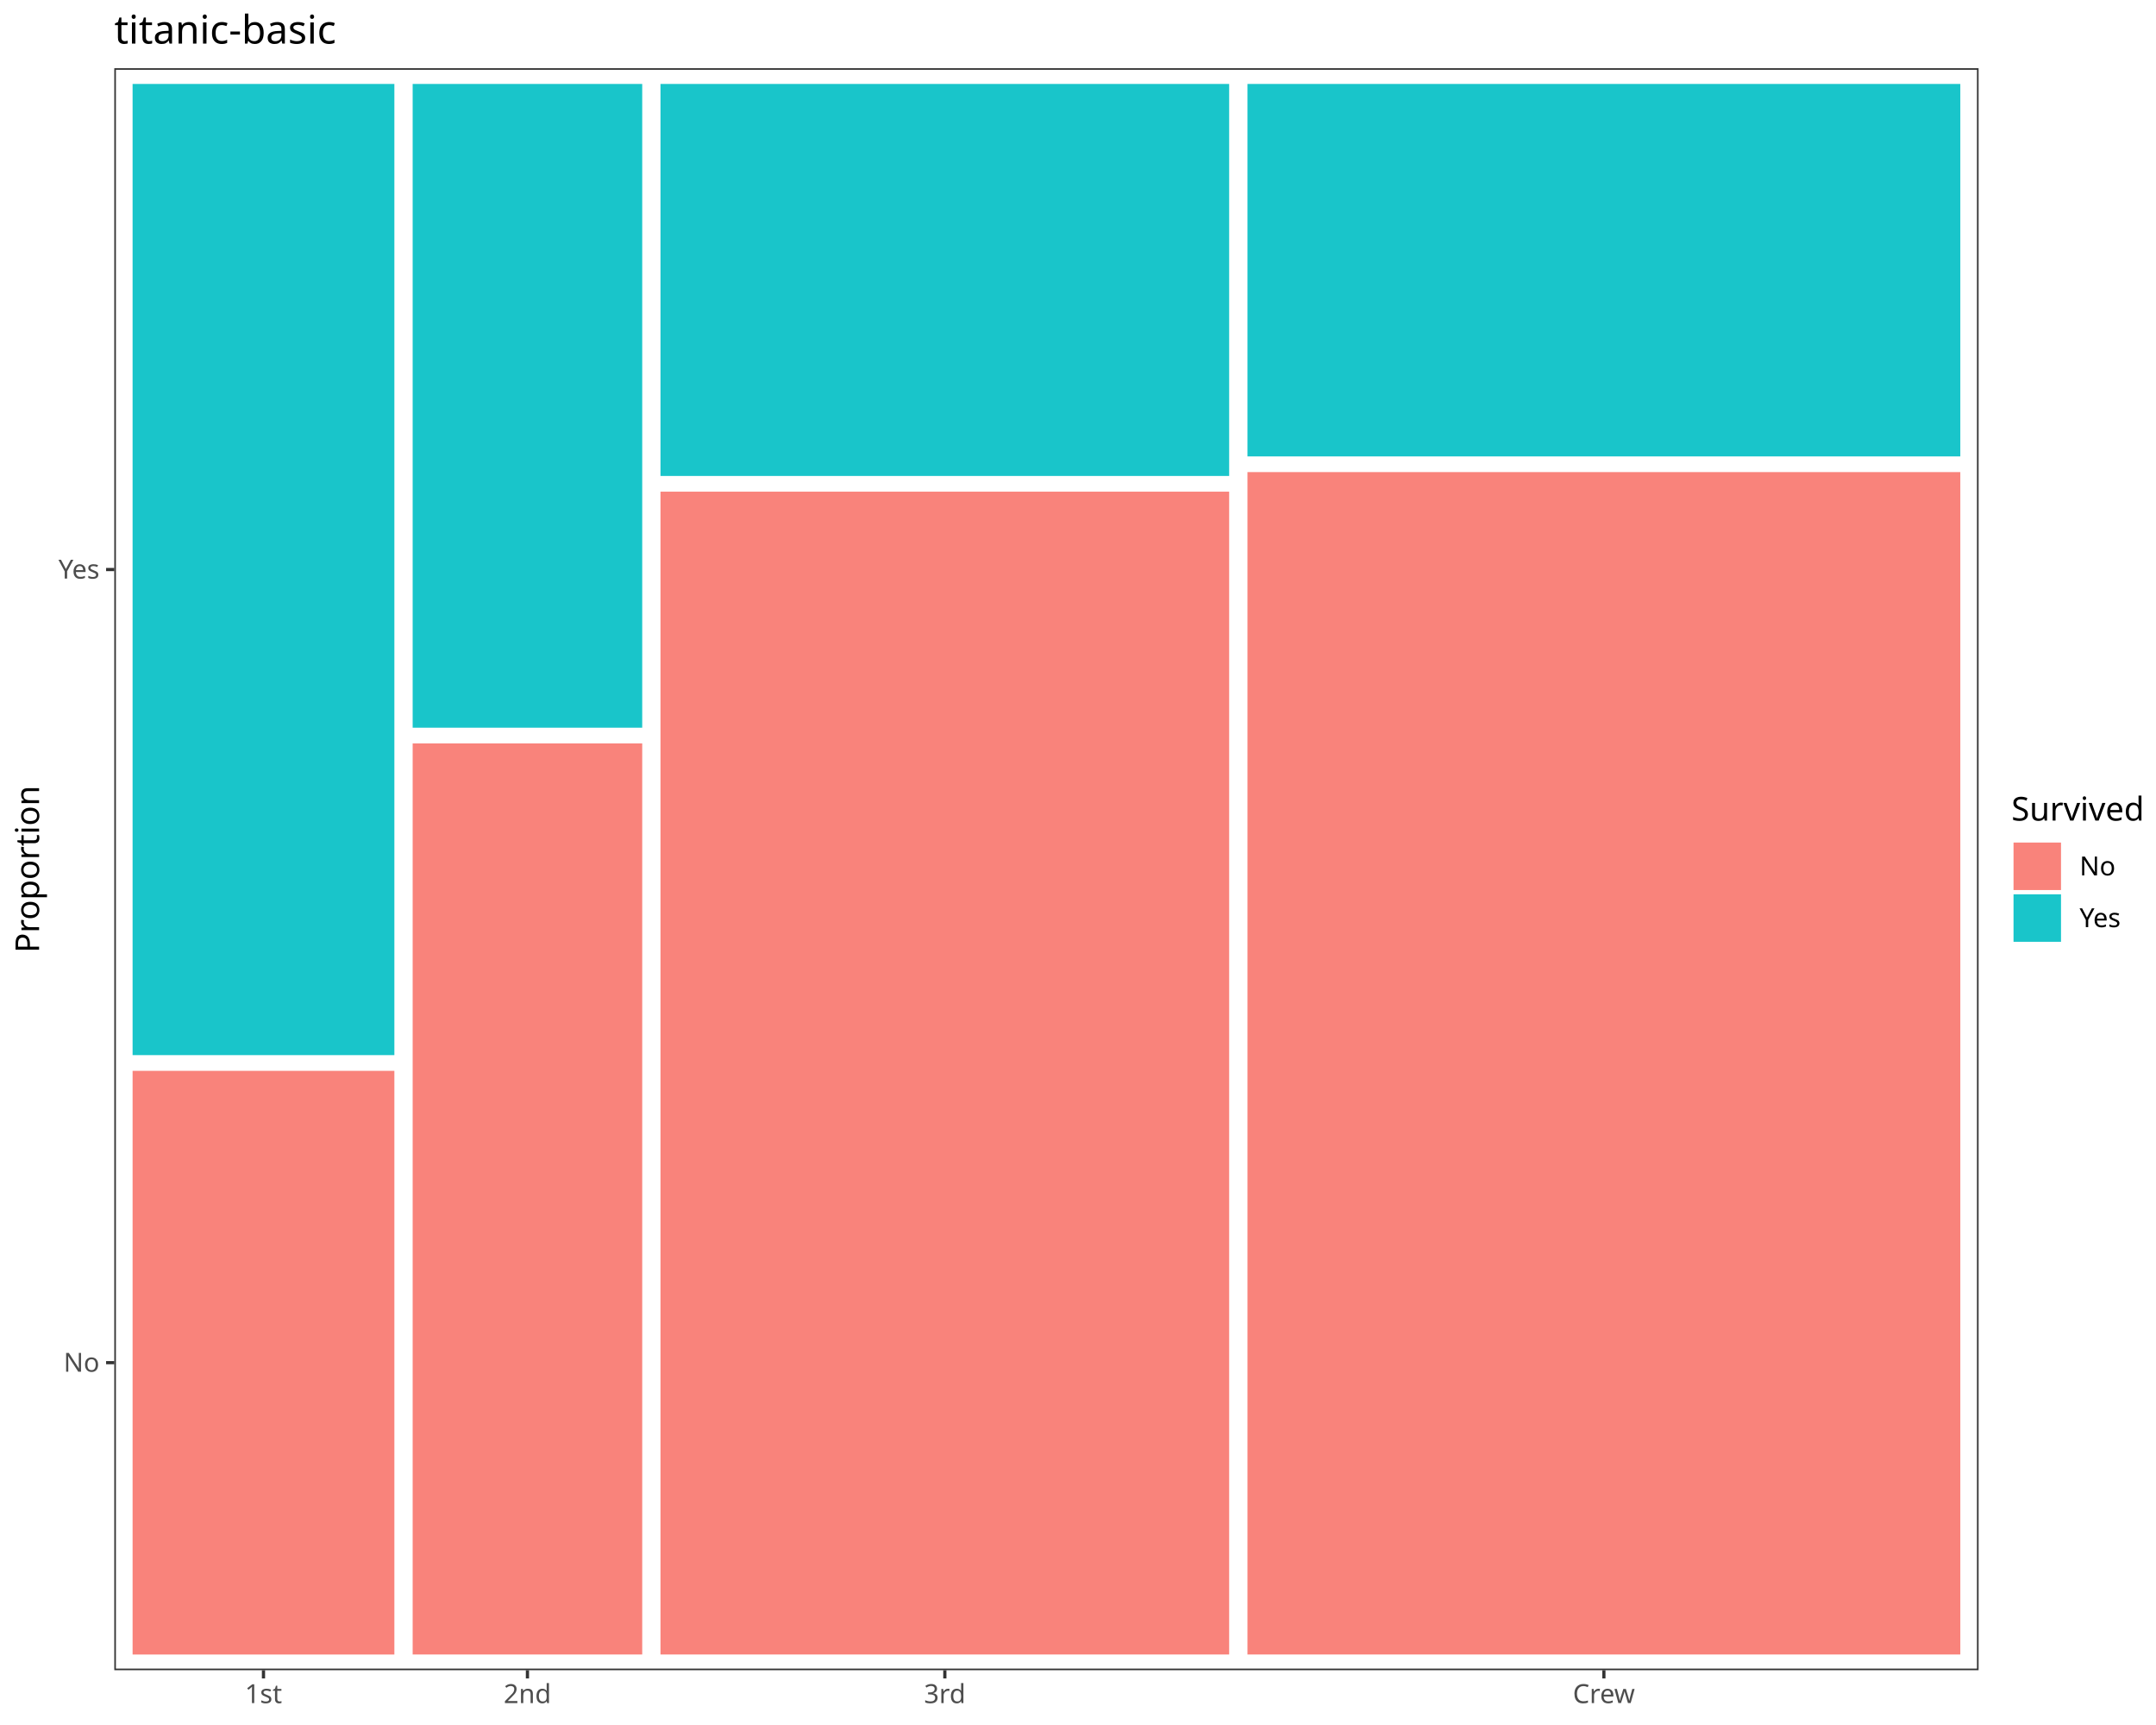
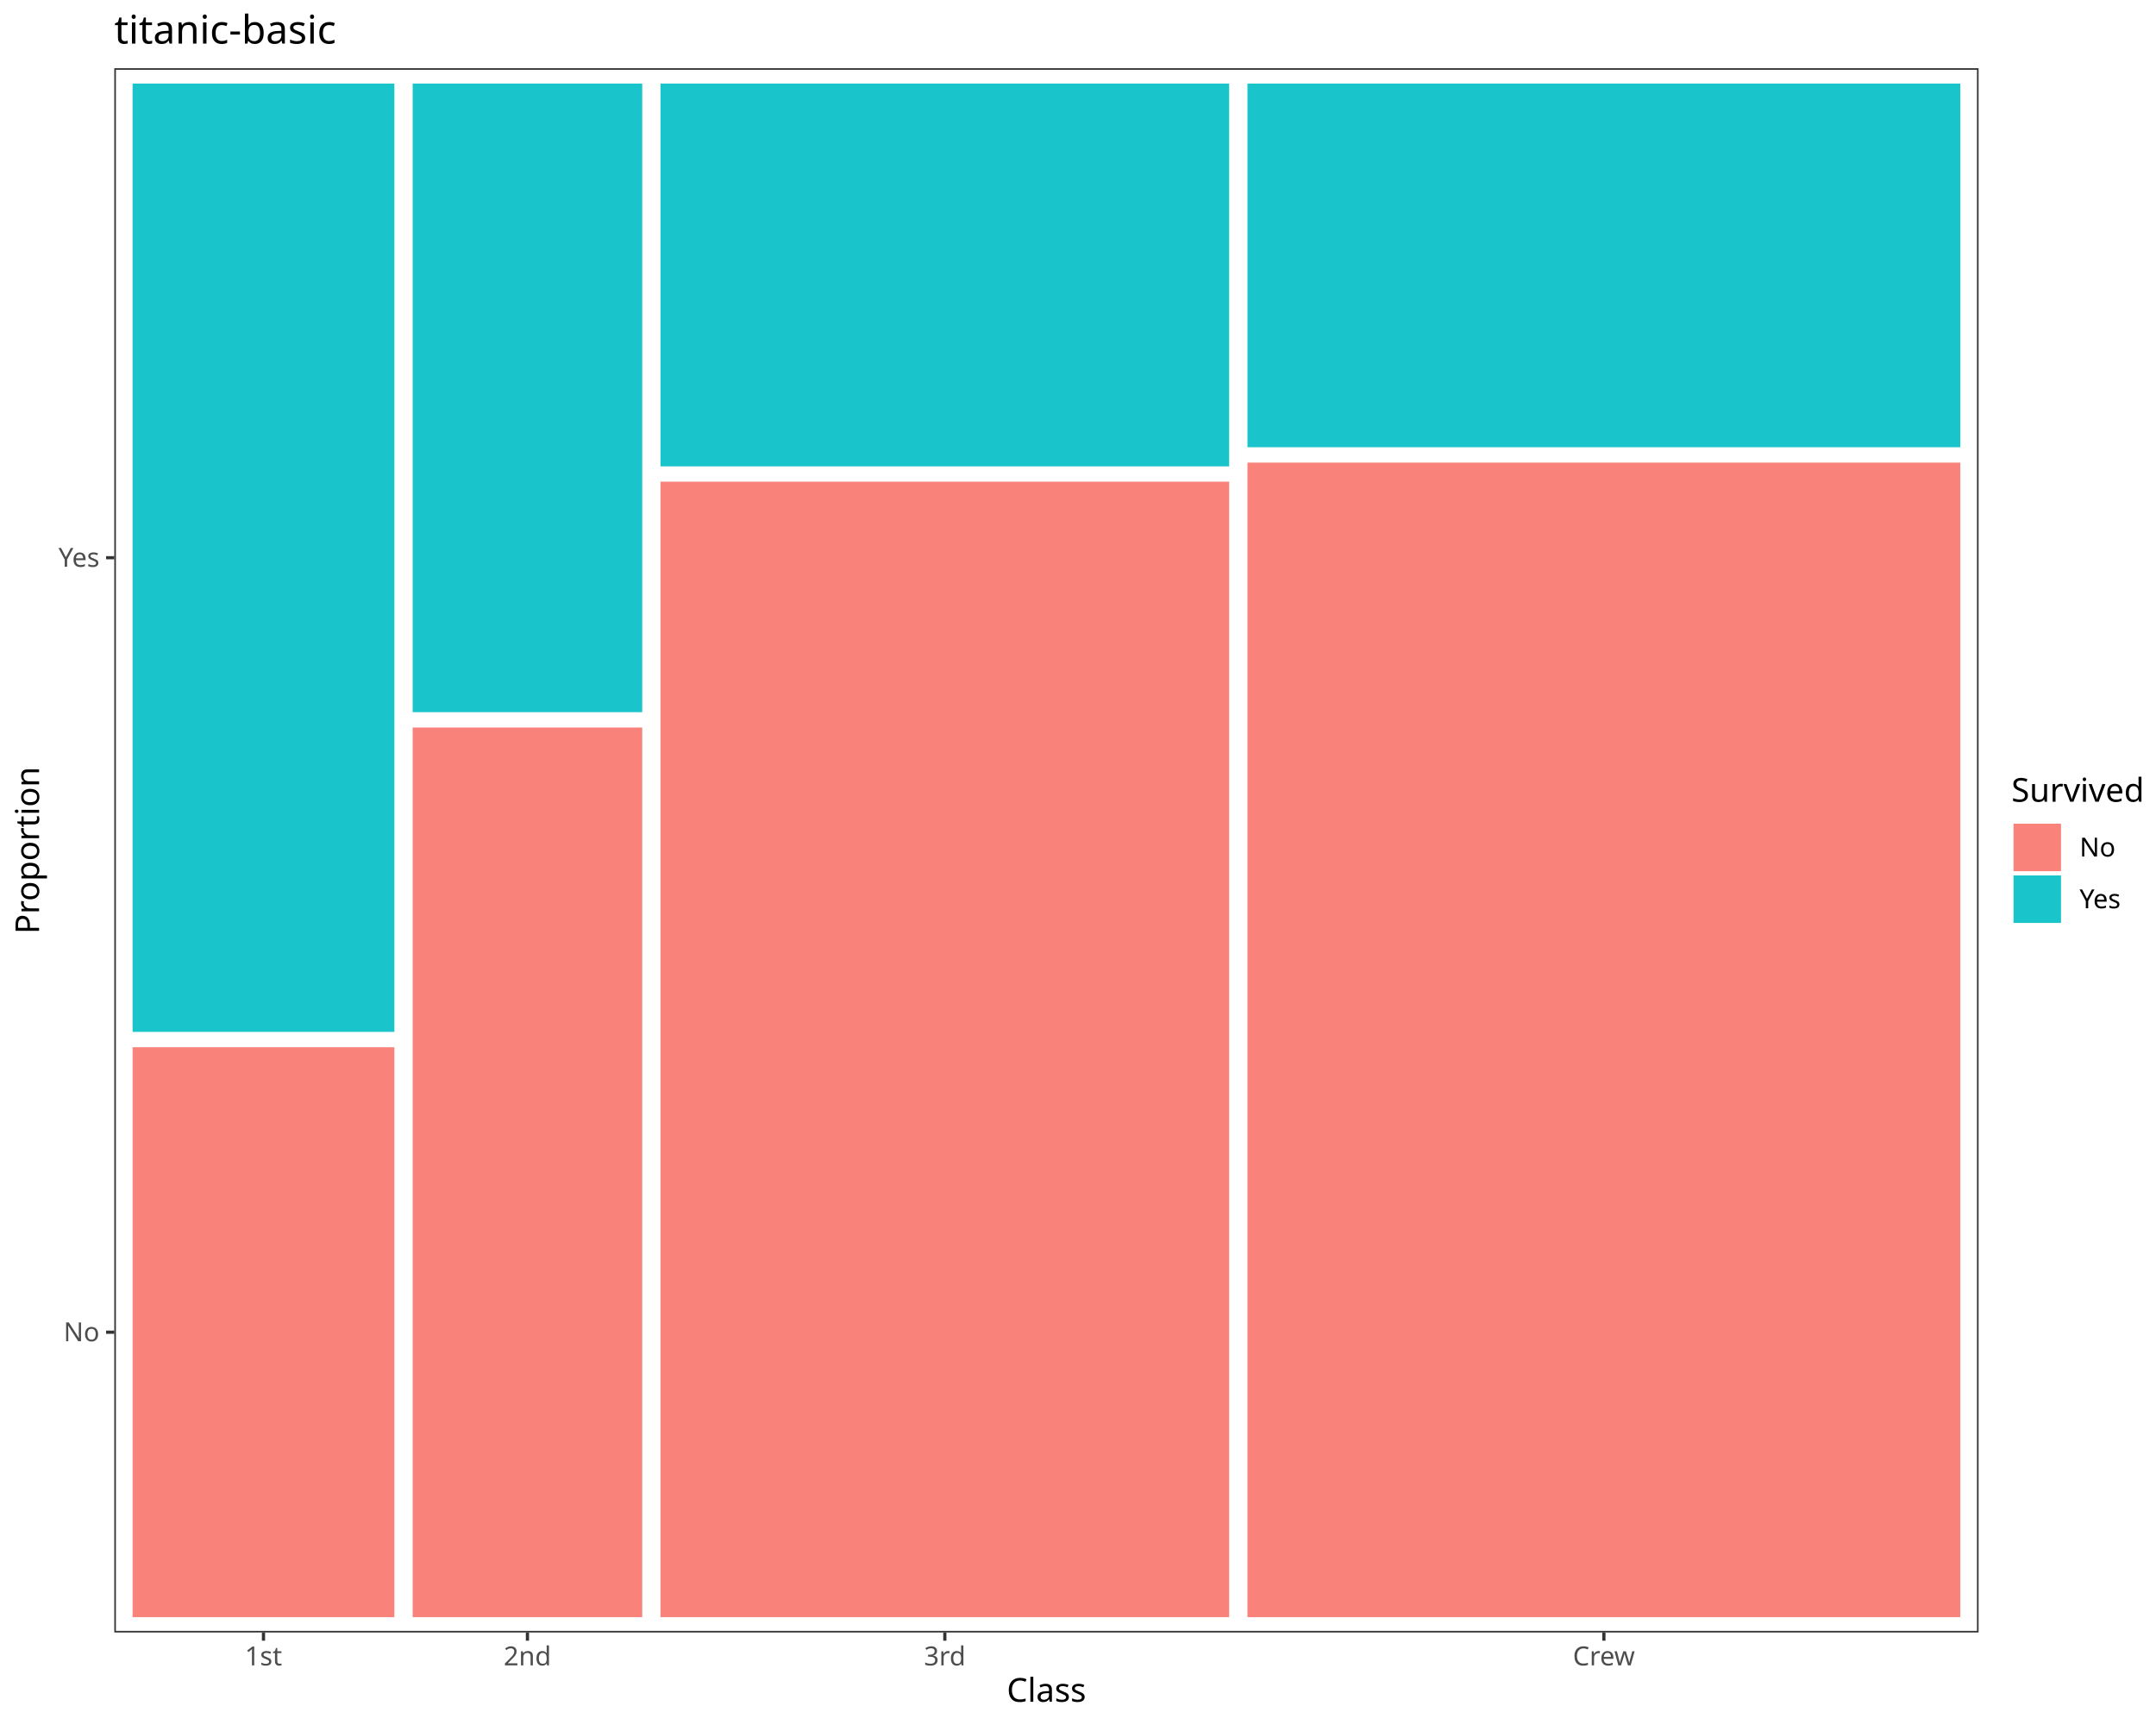
<svg xmlns="http://www.w3.org/2000/svg" class="svglite" data-engine-version="2.0" width="720.00pt" height="576.00pt" viewBox="0 0 720.00 576.00">
  <defs>
    <style type="text/css">
    .svglite line, .svglite polyline, .svglite polygon, .svglite path, .svglite rect, .svglite circle {
      fill: none;
      stroke: #000000;
      stroke-linecap: round;
      stroke-linejoin: round;
      stroke-miterlimit: 10.00;
    }
  </style>
  </defs>
  <rect width="100%" height="100%" style="stroke: none; fill: #FFFFFF;" />
  <defs>
    <clipPath id="cpMC4wMHw3MjAuMDB8MC4wMHw1NzYuMDA=">
      <rect x="0.00" y="0.00" width="720.00" height="576.00" />
    </clipPath>
  </defs>
  <g clip-path="url(#cpMC4wMHw3MjAuMDB8MC4wMHw1NzYuMDA=)">
    <rect x="0.00" y="0.00" width="720.00" height="576.00" style="stroke-width: 1.07; stroke: #FFFFFF; fill: #FFFFFF;" />
  </g>
  <defs>
-     <clipPath id="cpMzguMTd8NjYwLjc1fDIyLjc4fDU1Ny43MQ==">
-       <rect x="38.17" y="22.78" width="622.58" height="534.92" />
+     <clipPath id="cpMzguMTd8NjYwLjc1fDIyLjc4fDU0NS4xMQ==">
+       <rect x="38.17" y="22.78" width="622.58" height="522.33" />
    </clipPath>
  </defs>
-   <g clip-path="url(#cpMzguMTd8NjYwLjc1fDIyLjc4fDU1Ny43MQ==)">
-     <rect x="38.17" y="22.78" width="622.58" height="534.92" style="stroke-width: 1.07; stroke: none; fill: #FFFFFF;" />
-     <rect x="44.28" y="357.57" width="87.42" height="194.90" style="stroke-width: 1.07; stroke: none; stroke-linecap: butt; stroke-linejoin: miter; fill: #F8766D; fill-opacity: 0.90;" />
-     <rect x="44.28" y="28.03" width="87.42" height="324.29" style="stroke-width: 1.07; stroke: none; stroke-linecap: butt; stroke-linejoin: miter; fill: #00BFC4; fill-opacity: 0.90;" />
-     <rect x="137.81" y="248.23" width="76.66" height="304.23" style="stroke-width: 1.07; stroke: none; stroke-linecap: butt; stroke-linejoin: miter; fill: #F8766D; fill-opacity: 0.90;" />
-     <rect x="137.81" y="28.03" width="76.66" height="214.96" style="stroke-width: 1.07; stroke: none; stroke-linecap: butt; stroke-linejoin: miter; fill: #00BFC4; fill-opacity: 0.90;" />
-     <rect x="220.57" y="164.17" width="189.91" height="388.29" style="stroke-width: 1.07; stroke: none; stroke-linecap: butt; stroke-linejoin: miter; fill: #F8766D; fill-opacity: 0.90;" />
-     <rect x="220.57" y="28.03" width="189.91" height="130.90" style="stroke-width: 1.07; stroke: none; stroke-linecap: butt; stroke-linejoin: miter; fill: #00BFC4; fill-opacity: 0.90;" />
-     <rect x="416.59" y="157.64" width="238.06" height="394.82" style="stroke-width: 1.07; stroke: none; stroke-linecap: butt; stroke-linejoin: miter; fill: #F8766D; fill-opacity: 0.90;" />
-     <rect x="416.59" y="28.03" width="238.06" height="124.37" style="stroke-width: 1.07; stroke: none; stroke-linecap: butt; stroke-linejoin: miter; fill: #00BFC4; fill-opacity: 0.90;" />
-     <rect x="38.17" y="22.78" width="622.58" height="534.92" style="stroke-width: 1.07; stroke: #333333;" />
+   <g clip-path="url(#cpMzguMTd8NjYwLjc1fDIyLjc4fDU0NS4xMQ==)">
+     <rect x="38.17" y="22.78" width="622.58" height="522.33" style="stroke-width: 1.07; stroke: none; fill: #FFFFFF;" />
+     <rect x="44.28" y="349.68" width="87.42" height="190.31" style="stroke-width: 1.07; stroke: none; stroke-linecap: butt; stroke-linejoin: miter; fill: #F8766D; fill-opacity: 0.90;" />
+     <rect x="44.28" y="27.90" width="87.42" height="316.66" style="stroke-width: 1.07; stroke: none; stroke-linecap: butt; stroke-linejoin: miter; fill: #00BFC4; fill-opacity: 0.90;" />
+     <rect x="137.81" y="242.93" width="76.66" height="297.06" style="stroke-width: 1.07; stroke: none; stroke-linecap: butt; stroke-linejoin: miter; fill: #F8766D; fill-opacity: 0.90;" />
+     <rect x="137.81" y="27.90" width="76.66" height="209.90" style="stroke-width: 1.07; stroke: none; stroke-linecap: butt; stroke-linejoin: miter; fill: #00BFC4; fill-opacity: 0.90;" />
+     <rect x="220.57" y="160.84" width="189.91" height="379.15" style="stroke-width: 1.07; stroke: none; stroke-linecap: butt; stroke-linejoin: miter; fill: #F8766D; fill-opacity: 0.90;" />
+     <rect x="220.57" y="27.90" width="189.91" height="127.82" style="stroke-width: 1.07; stroke: none; stroke-linecap: butt; stroke-linejoin: miter; fill: #00BFC4; fill-opacity: 0.90;" />
+     <rect x="416.59" y="154.47" width="238.06" height="385.52" style="stroke-width: 1.07; stroke: none; stroke-linecap: butt; stroke-linejoin: miter; fill: #F8766D; fill-opacity: 0.90;" />
+     <rect x="416.59" y="27.90" width="238.06" height="121.44" style="stroke-width: 1.07; stroke: none; stroke-linecap: butt; stroke-linejoin: miter; fill: #00BFC4; fill-opacity: 0.90;" />
+     <rect x="38.17" y="22.78" width="622.58" height="522.33" style="stroke-width: 1.07; stroke: #333333;" />
  </g>
  <g clip-path="url(#cpMC4wMHw3MjAuMDB8MC4wMHw1NzYuMDA=)">
-     <text x="33.24" y="458.04" text-anchor="end" style="font-size: 8.80px; fill: #4D4D4D; font-family: sans;" textLength="11.25px" lengthAdjust="spacingAndGlyphs">No</text>
-     <text x="33.24" y="193.20" text-anchor="end" style="font-size: 8.80px; fill: #4D4D4D; font-family: sans;" textLength="15.17px" lengthAdjust="spacingAndGlyphs">Yes</text>
-     <polyline points="35.43,455.01 38.17,455.01 " style="stroke-width: 1.07; stroke: #333333; stroke-linecap: butt;" />
-     <polyline points="35.43,190.17 38.17,190.17 " style="stroke-width: 1.07; stroke: #333333; stroke-linecap: butt;" />
-     <polyline points="87.99,560.45 87.99,557.71 " style="stroke-width: 1.07; stroke: #333333; stroke-linecap: butt;" />
-     <polyline points="176.14,560.45 176.14,557.71 " style="stroke-width: 1.07; stroke: #333333; stroke-linecap: butt;" />
-     <polyline points="315.53,560.45 315.53,557.71 " style="stroke-width: 1.07; stroke: #333333; stroke-linecap: butt;" />
-     <polyline points="535.62,560.45 535.62,557.71 " style="stroke-width: 1.07; stroke: #333333; stroke-linecap: butt;" />
-     <text x="87.99" y="568.69" text-anchor="middle" style="font-size: 8.80px; fill: #4D4D4D; font-family: sans;" textLength="11.74px" lengthAdjust="spacingAndGlyphs">1st</text>
-     <text x="176.14" y="568.69" text-anchor="middle" style="font-size: 8.80px; fill: #4D4D4D; font-family: sans;" textLength="14.68px" lengthAdjust="spacingAndGlyphs">2nd</text>
-     <text x="315.53" y="568.69" text-anchor="middle" style="font-size: 8.80px; fill: #4D4D4D; font-family: sans;" textLength="12.72px" lengthAdjust="spacingAndGlyphs">3rd</text>
-     <text x="535.62" y="568.69" text-anchor="middle" style="font-size: 8.80px; fill: #4D4D4D; font-family: sans;" textLength="20.54px" lengthAdjust="spacingAndGlyphs">Crew</text>
-     <text transform="translate(13.05,290.24) rotate(-90)" text-anchor="middle" style="font-size: 11.00px; font-family: sans;" textLength="50.75px" lengthAdjust="spacingAndGlyphs">Proportion</text>
-     <rect x="671.71" y="265.30" width="42.81" height="49.89" style="stroke-width: 1.07; stroke: none; fill: #FFFFFF;" />
-     <text x="671.71" y="274.01" style="font-size: 11.00px; font-family: sans;" textLength="42.81px" lengthAdjust="spacingAndGlyphs">Survived</text>
-     <rect x="671.71" y="280.63" width="17.28" height="17.28" style="stroke-width: 1.07; stroke: none; fill: #FFFFFF;" />
-     <rect x="672.42" y="281.34" width="15.86" height="15.86" style="stroke-width: 1.07; stroke: none; stroke-linecap: butt; stroke-linejoin: miter; fill: #F8766D; fill-opacity: 0.90;" />
-     <rect x="671.71" y="297.91" width="17.28" height="17.28" style="stroke-width: 1.07; stroke: none; fill: #FFFFFF;" />
-     <rect x="672.42" y="298.62" width="15.86" height="15.86" style="stroke-width: 1.07; stroke: none; stroke-linecap: butt; stroke-linejoin: miter; fill: #00BFC4; fill-opacity: 0.90;" />
-     <text x="694.47" y="292.30" style="font-size: 8.80px; font-family: sans;" textLength="11.25px" lengthAdjust="spacingAndGlyphs">No</text>
-     <text x="694.47" y="309.58" style="font-size: 8.80px; font-family: sans;" textLength="15.17px" lengthAdjust="spacingAndGlyphs">Yes</text>
+     <text x="33.24" y="447.87" text-anchor="end" style="font-size: 8.80px; fill: #4D4D4D; font-family: sans;" textLength="11.25px" lengthAdjust="spacingAndGlyphs">No</text>
+     <text x="33.24" y="189.26" text-anchor="end" style="font-size: 8.80px; fill: #4D4D4D; font-family: sans;" textLength="15.17px" lengthAdjust="spacingAndGlyphs">Yes</text>
+     <polyline points="35.43,444.84 38.17,444.84 " style="stroke-width: 1.07; stroke: #333333; stroke-linecap: butt;" />
+     <polyline points="35.43,186.23 38.17,186.23 " style="stroke-width: 1.07; stroke: #333333; stroke-linecap: butt;" />
+     <polyline points="87.99,547.85 87.99,545.11 " style="stroke-width: 1.07; stroke: #333333; stroke-linecap: butt;" />
+     <polyline points="176.14,547.85 176.14,545.11 " style="stroke-width: 1.07; stroke: #333333; stroke-linecap: butt;" />
+     <polyline points="315.53,547.85 315.53,545.11 " style="stroke-width: 1.07; stroke: #333333; stroke-linecap: butt;" />
+     <polyline points="535.62,547.85 535.62,545.11 " style="stroke-width: 1.07; stroke: #333333; stroke-linecap: butt;" />
+     <text x="87.99" y="556.10" text-anchor="middle" style="font-size: 8.80px; fill: #4D4D4D; font-family: sans;" textLength="11.74px" lengthAdjust="spacingAndGlyphs">1st</text>
+     <text x="176.14" y="556.10" text-anchor="middle" style="font-size: 8.80px; fill: #4D4D4D; font-family: sans;" textLength="14.68px" lengthAdjust="spacingAndGlyphs">2nd</text>
+     <text x="315.53" y="556.10" text-anchor="middle" style="font-size: 8.80px; fill: #4D4D4D; font-family: sans;" textLength="12.72px" lengthAdjust="spacingAndGlyphs">3rd</text>
+     <text x="535.62" y="556.10" text-anchor="middle" style="font-size: 8.80px; fill: #4D4D4D; font-family: sans;" textLength="20.54px" lengthAdjust="spacingAndGlyphs">Crew</text>
+     <text x="349.46" y="568.24" text-anchor="middle" style="font-size: 11.00px; font-family: sans;" textLength="27.52px" lengthAdjust="spacingAndGlyphs">Class</text>
+     <text transform="translate(13.05,283.95) rotate(-90)" text-anchor="middle" style="font-size: 11.00px; font-family: sans;" textLength="50.75px" lengthAdjust="spacingAndGlyphs">Proportion</text>
+     <rect x="671.71" y="259.00" width="42.81" height="49.89" style="stroke-width: 1.07; stroke: none; fill: #FFFFFF;" />
+     <text x="671.71" y="267.71" style="font-size: 11.00px; font-family: sans;" textLength="42.81px" lengthAdjust="spacingAndGlyphs">Survived</text>
+     <rect x="671.71" y="274.33" width="17.28" height="17.28" style="stroke-width: 1.07; stroke: none; fill: #FFFFFF;" />
+     <rect x="672.42" y="275.04" width="15.86" height="15.86" style="stroke-width: 1.07; stroke: none; stroke-linecap: butt; stroke-linejoin: miter; fill: #F8766D; fill-opacity: 0.90;" />
+     <rect x="671.71" y="291.61" width="17.28" height="17.28" style="stroke-width: 1.07; stroke: none; fill: #FFFFFF;" />
+     <rect x="672.42" y="292.32" width="15.86" height="15.86" style="stroke-width: 1.07; stroke: none; stroke-linecap: butt; stroke-linejoin: miter; fill: #00BFC4; fill-opacity: 0.90;" />
+     <text x="694.47" y="286.00" style="font-size: 8.80px; font-family: sans;" textLength="11.25px" lengthAdjust="spacingAndGlyphs">No</text>
+     <text x="694.47" y="303.28" style="font-size: 8.80px; font-family: sans;" textLength="15.17px" lengthAdjust="spacingAndGlyphs">Yes</text>
    <text x="38.17" y="14.56" style="font-size: 13.20px; font-family: sans;" textLength="69.70px" lengthAdjust="spacingAndGlyphs">titanic-basic</text>
  </g>
</svg>
